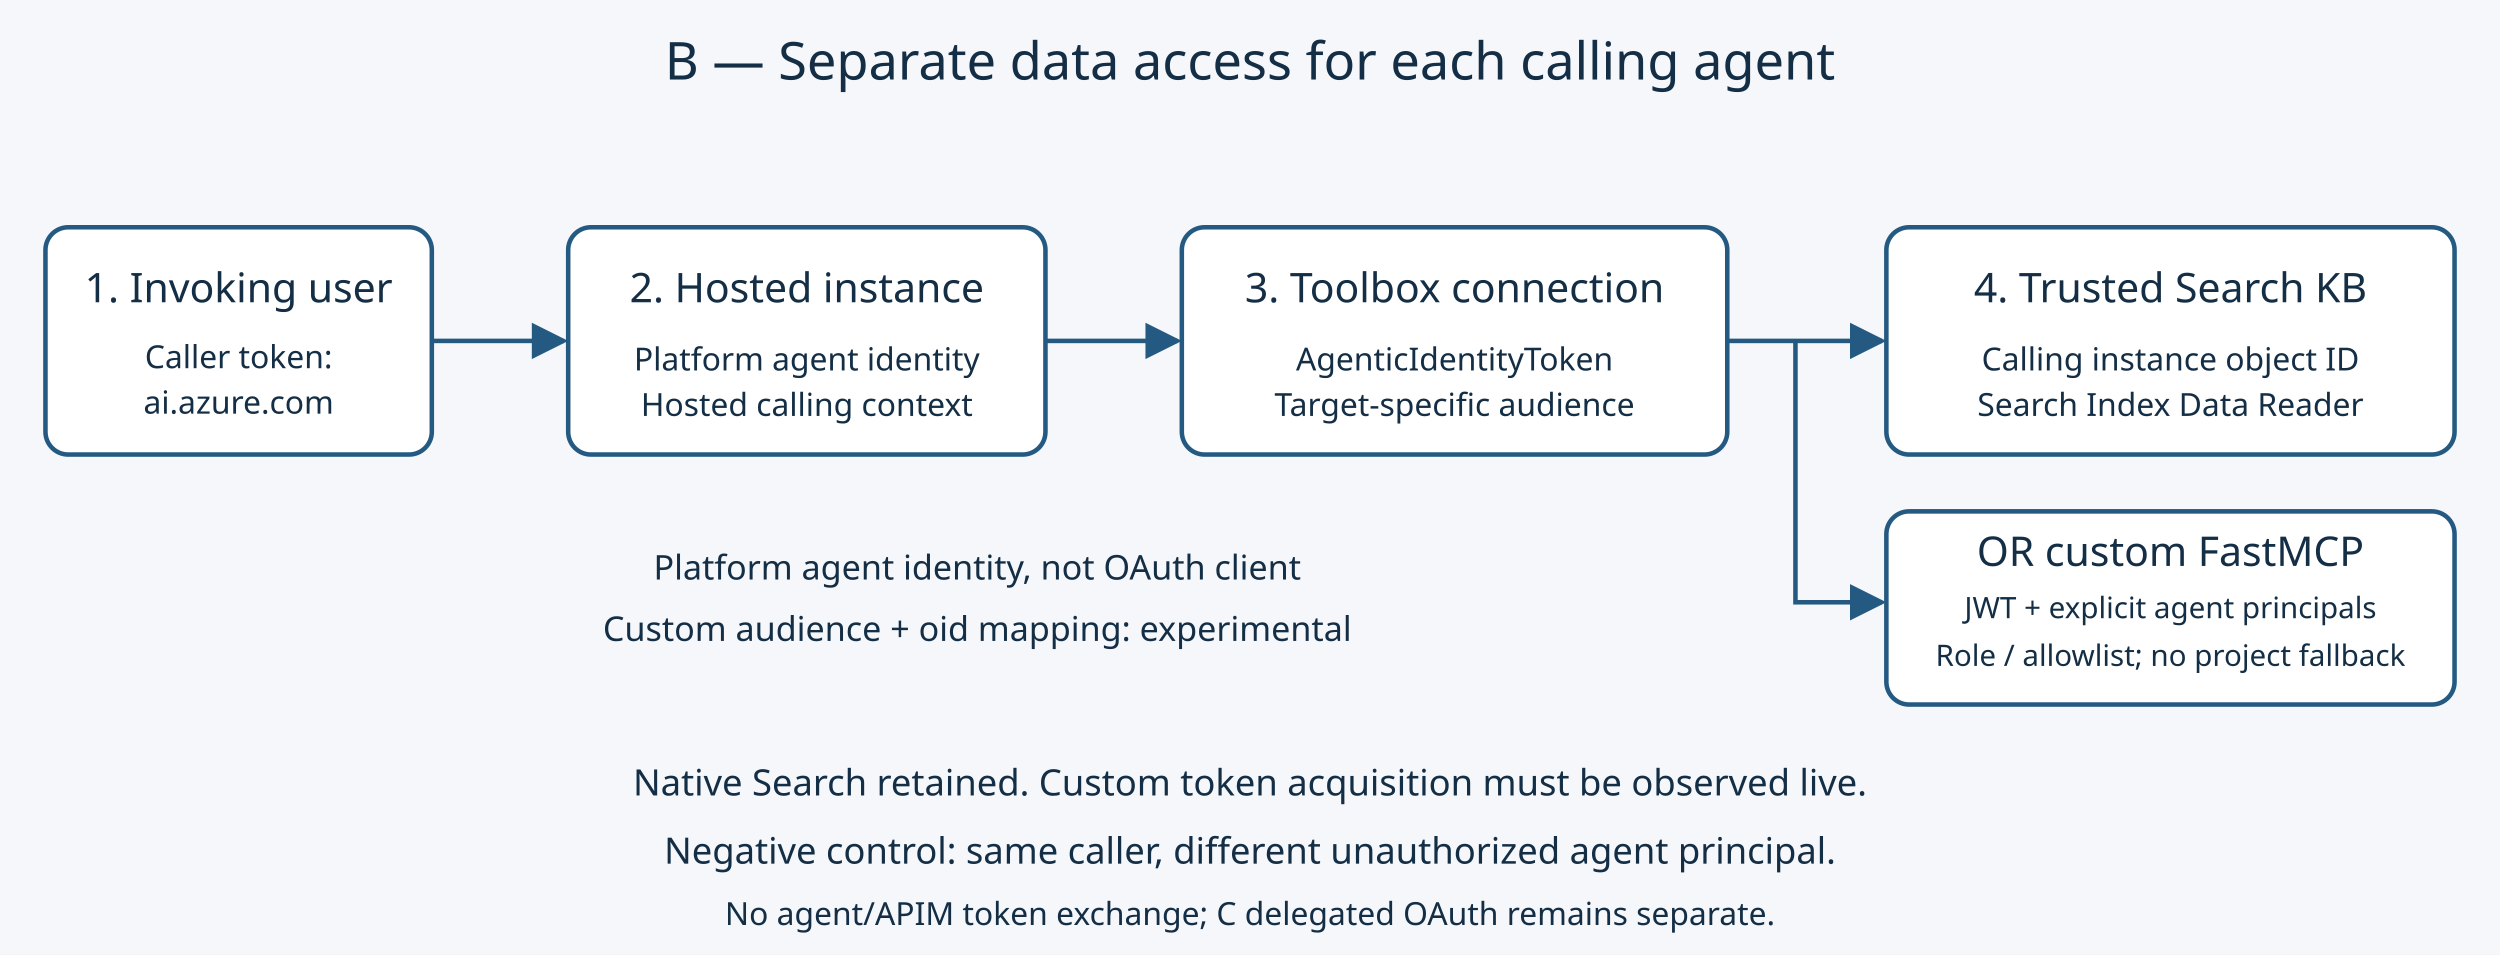
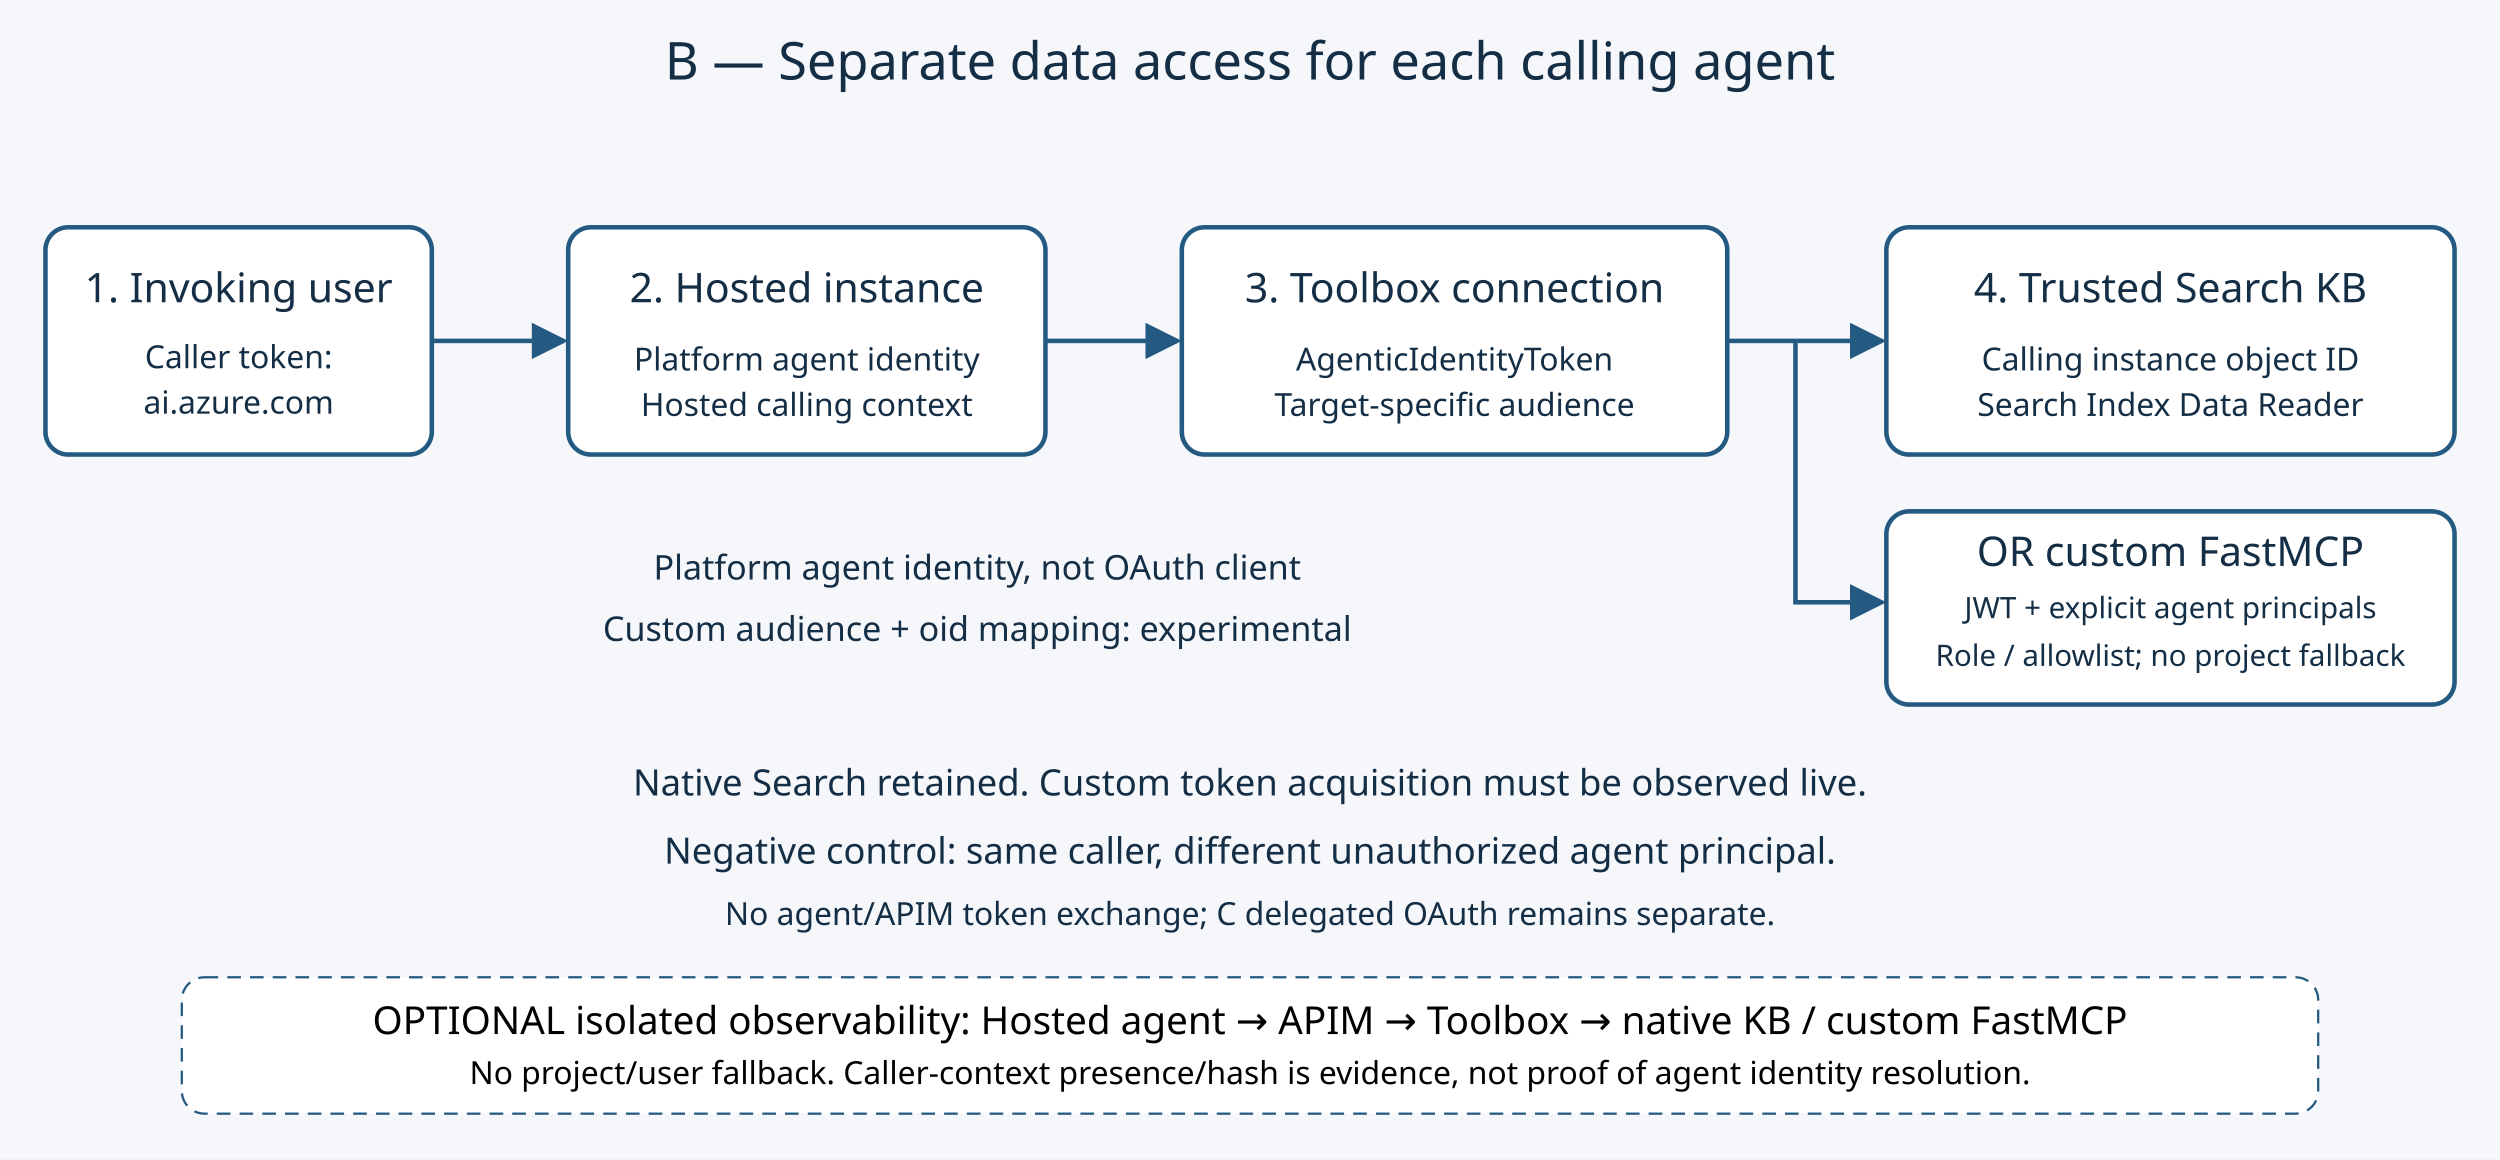
- <svg xmlns="http://www.w3.org/2000/svg" width="1100" height="420" viewBox="0 0 1100 420" role="img" aria-labelledby="title desc">
+ <svg xmlns="http://www.w3.org/2000/svg" width="1100" height="510" viewBox="0 0 1100 510" role="img" aria-labelledby="title desc">
  <defs>
    <marker id="arrow" markerWidth="8" markerHeight="8" refX="7" refY="4" orient="auto">
      <path d="M0 0L8 4L0 8Z" fill="#245a81" />
    </marker>
  </defs>
-   <rect width="1100" height="420" fill="#f5f7fb" />
+   <rect width="1100" height="510" fill="#f5f7fb" />
  <g fill="#fff" stroke="#245a81" stroke-width="2">
    <rect x="20" y="100" width="170" height="100" rx="10" />
    <rect x="250" y="100" width="210" height="100" rx="10" />
    <rect x="520" y="100" width="240" height="100" rx="10" />
    <rect x="830" y="100" width="250" height="100" rx="10" />
    <rect x="830" y="225" width="250" height="85" rx="10" />
  </g>
  <g fill="none" stroke="#245a81" stroke-width="2" marker-end="url(#arrow)">
    <path d="M190 150H248" />
    <path d="M460 150H518" />
    <path d="M760 150H828" />
    <path d="M790 150V265H828" />
  </g>
  <g font-family="Segoe UI, sans-serif" fill="#142e45" text-anchor="middle">
    <text x="550" y="35" font-size="23">B — Separate data access for each calling agent</text>
    <text x="105" y="133" font-size="18">1. Invoking user</text>
    <text x="105" y="162" font-size="14">Caller token:</text>
    <text x="105" y="182" font-size="14">ai.azure.com</text>
    <text x="355" y="133" font-size="18">2. Hosted instance</text>
    <text x="355" y="163" font-size="14">Platform agent identity</text>
    <text x="355" y="183" font-size="14">Hosted calling context</text>
    <text x="640" y="133" font-size="18">3. Toolbox connection</text>
    <text x="640" y="163" font-size="14">AgenticIdentityToken</text>
    <text x="640" y="183" font-size="14">Target-specific audience</text>
    <text x="955" y="133" font-size="18">4. Trusted Search KB</text>
    <text x="955" y="163" font-size="14">Calling instance object ID</text>
    <text x="955" y="183" font-size="14">Search Index Data Reader</text>
    <text x="955" y="249" font-size="18">OR custom FastMCP</text>
    <text x="955" y="272" font-size="13">JWT + explicit agent principals</text>
    <text x="955" y="293" font-size="13">Role / allowlist; no project fallback</text>
    <text x="430" y="255" font-size="15">Platform agent identity, not OAuth client</text>
    <text x="430" y="282" font-size="15">Custom audience + oid mapping: experimental</text>
    <text x="550" y="350" font-size="16">Native Search retained. Custom token acquisition must be observed live.</text>
    <text x="550" y="380" font-size="16">Negative control: same caller, different unauthorized agent principal.</text>
    <text x="550" y="407" font-size="14">No agent/APIM token exchange; C delegated OAuth remains separate.</text>
  </g>
+   <rect x="80" y="430" width="940" height="60" rx="10" fill="#fff" stroke="#245a81" stroke-dasharray="6 4" />
+   <text x="550" y="455" text-anchor="middle" font-family="Segoe UI, sans-serif" font-size="17">OPTIONAL isolated observability: Hosted agent → APIM → Toolbox → native KB / custom FastMCP</text>
+   <text x="550" y="477" text-anchor="middle" font-family="Segoe UI, sans-serif" font-size="14">No project/user fallback. Caller-context presence/hash is evidence, not proof of agent identity resolution.</text>
</svg>
